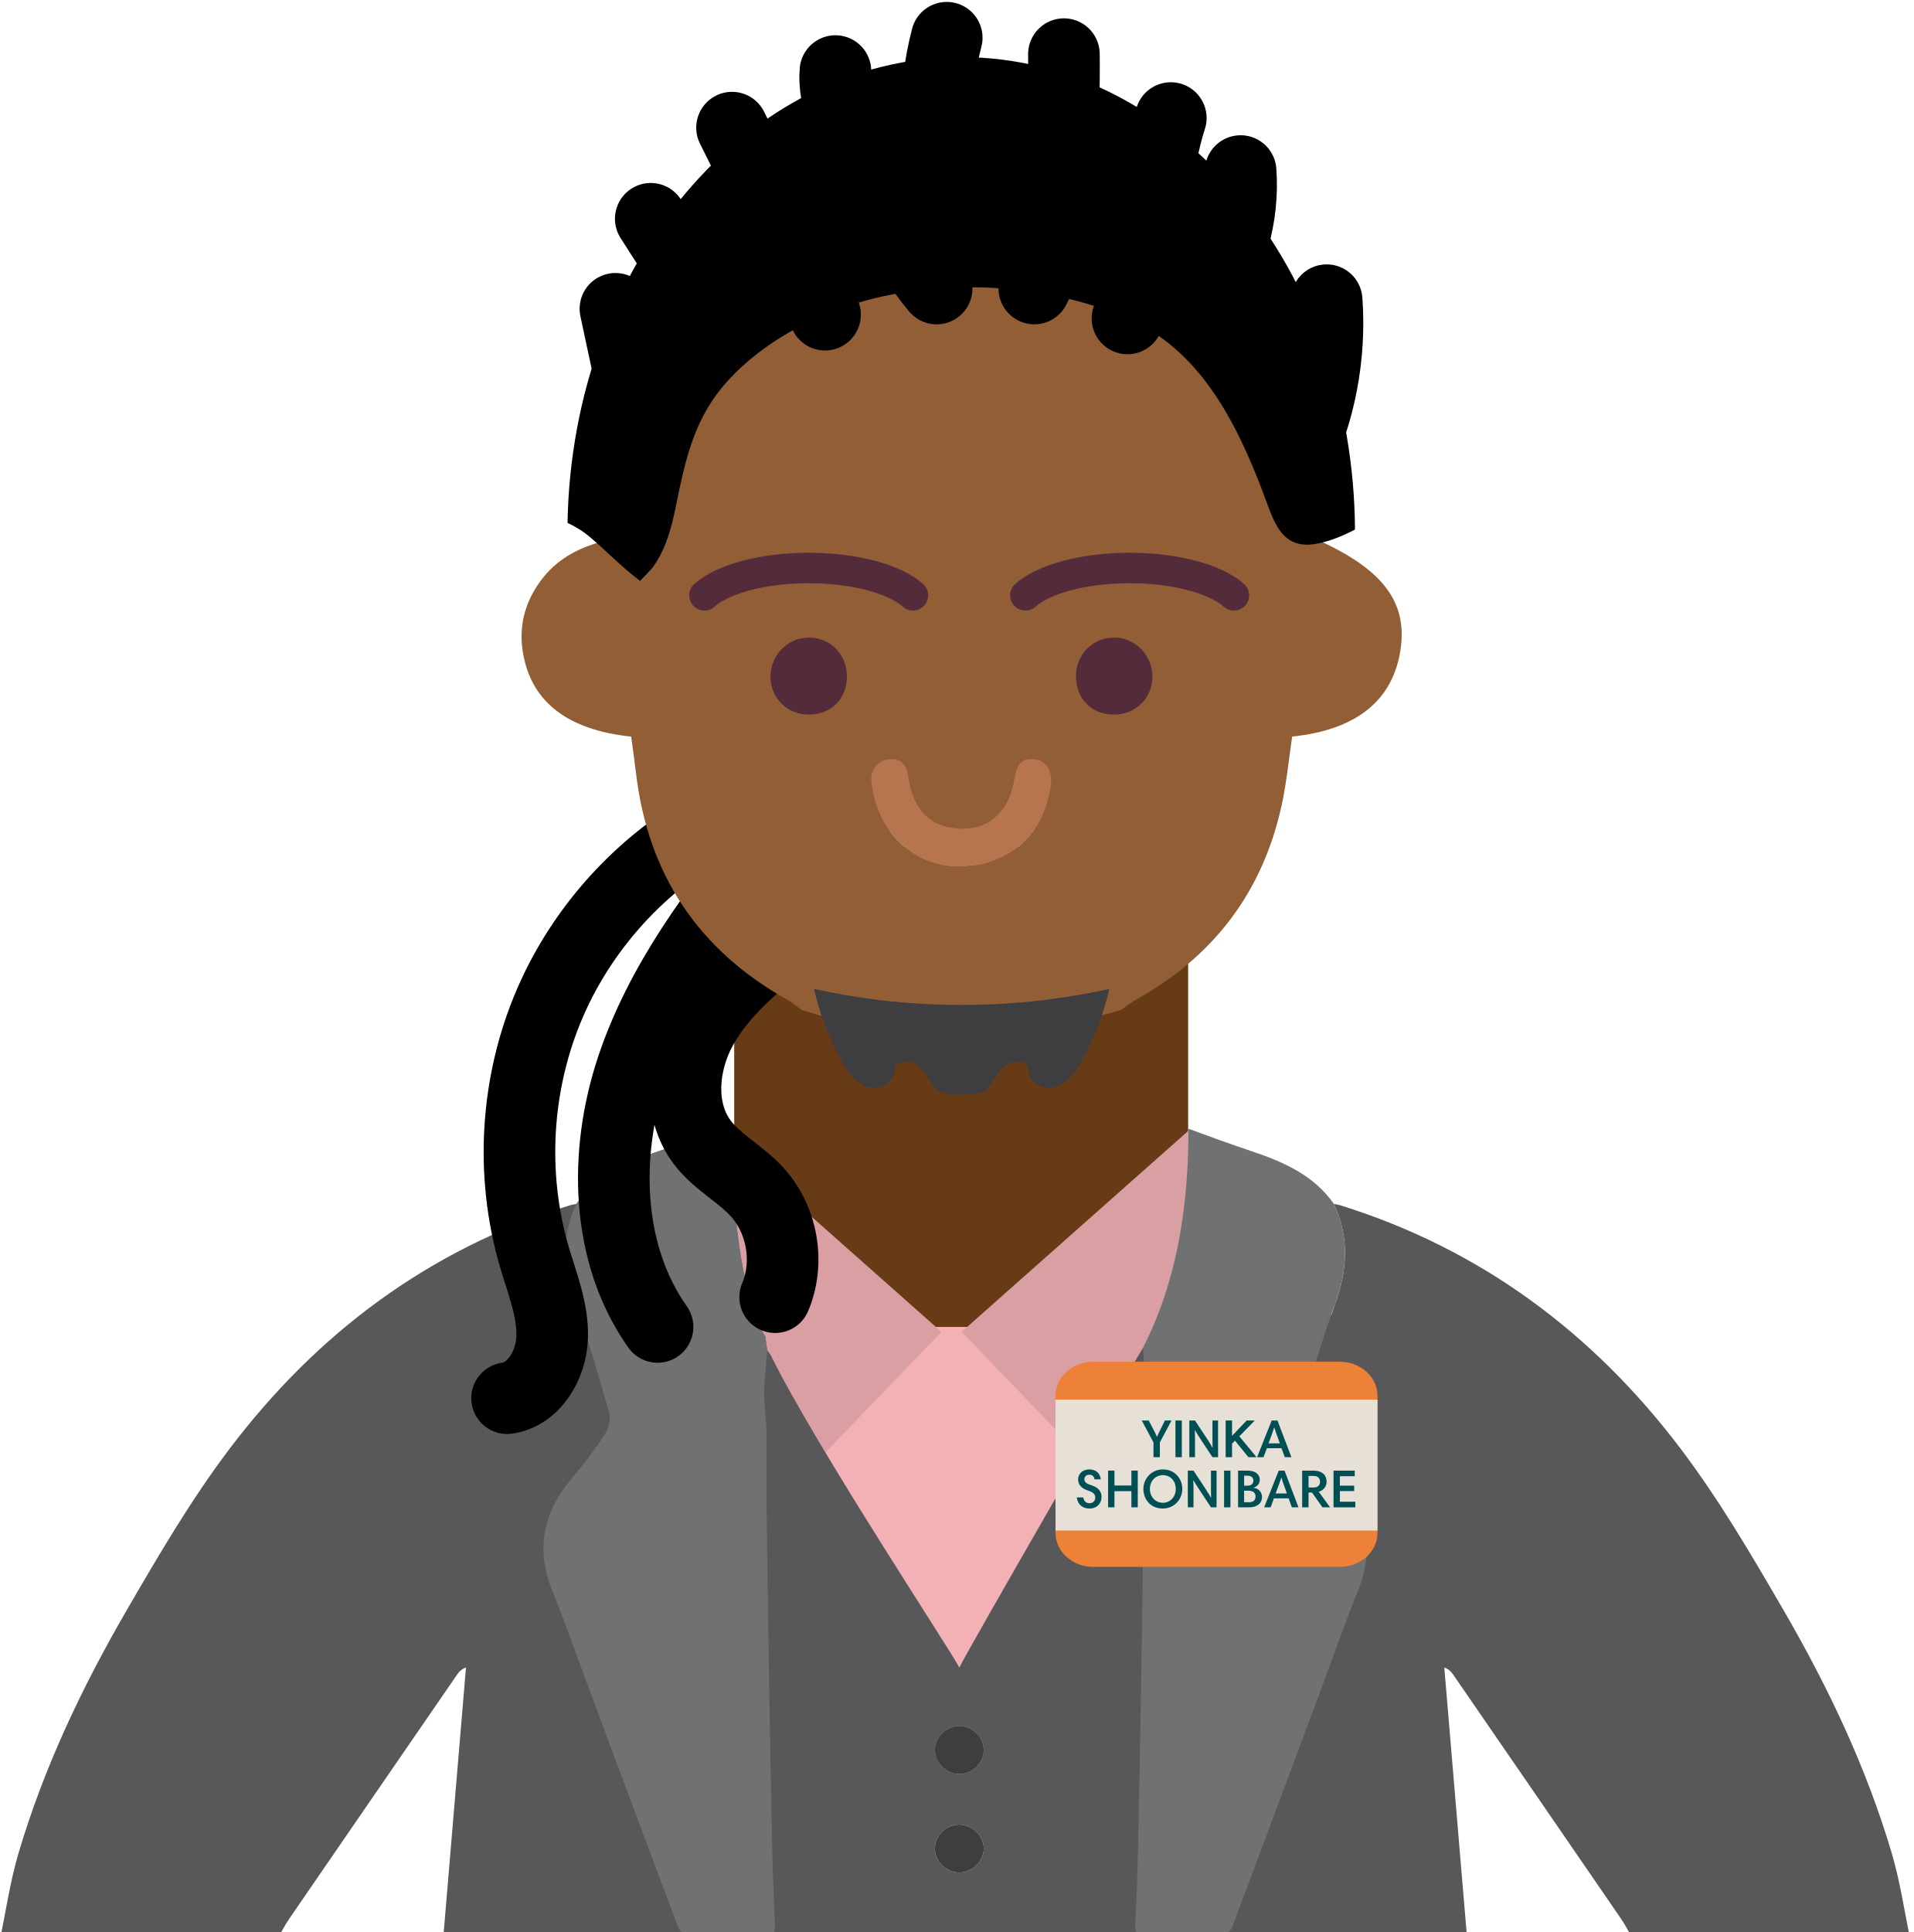
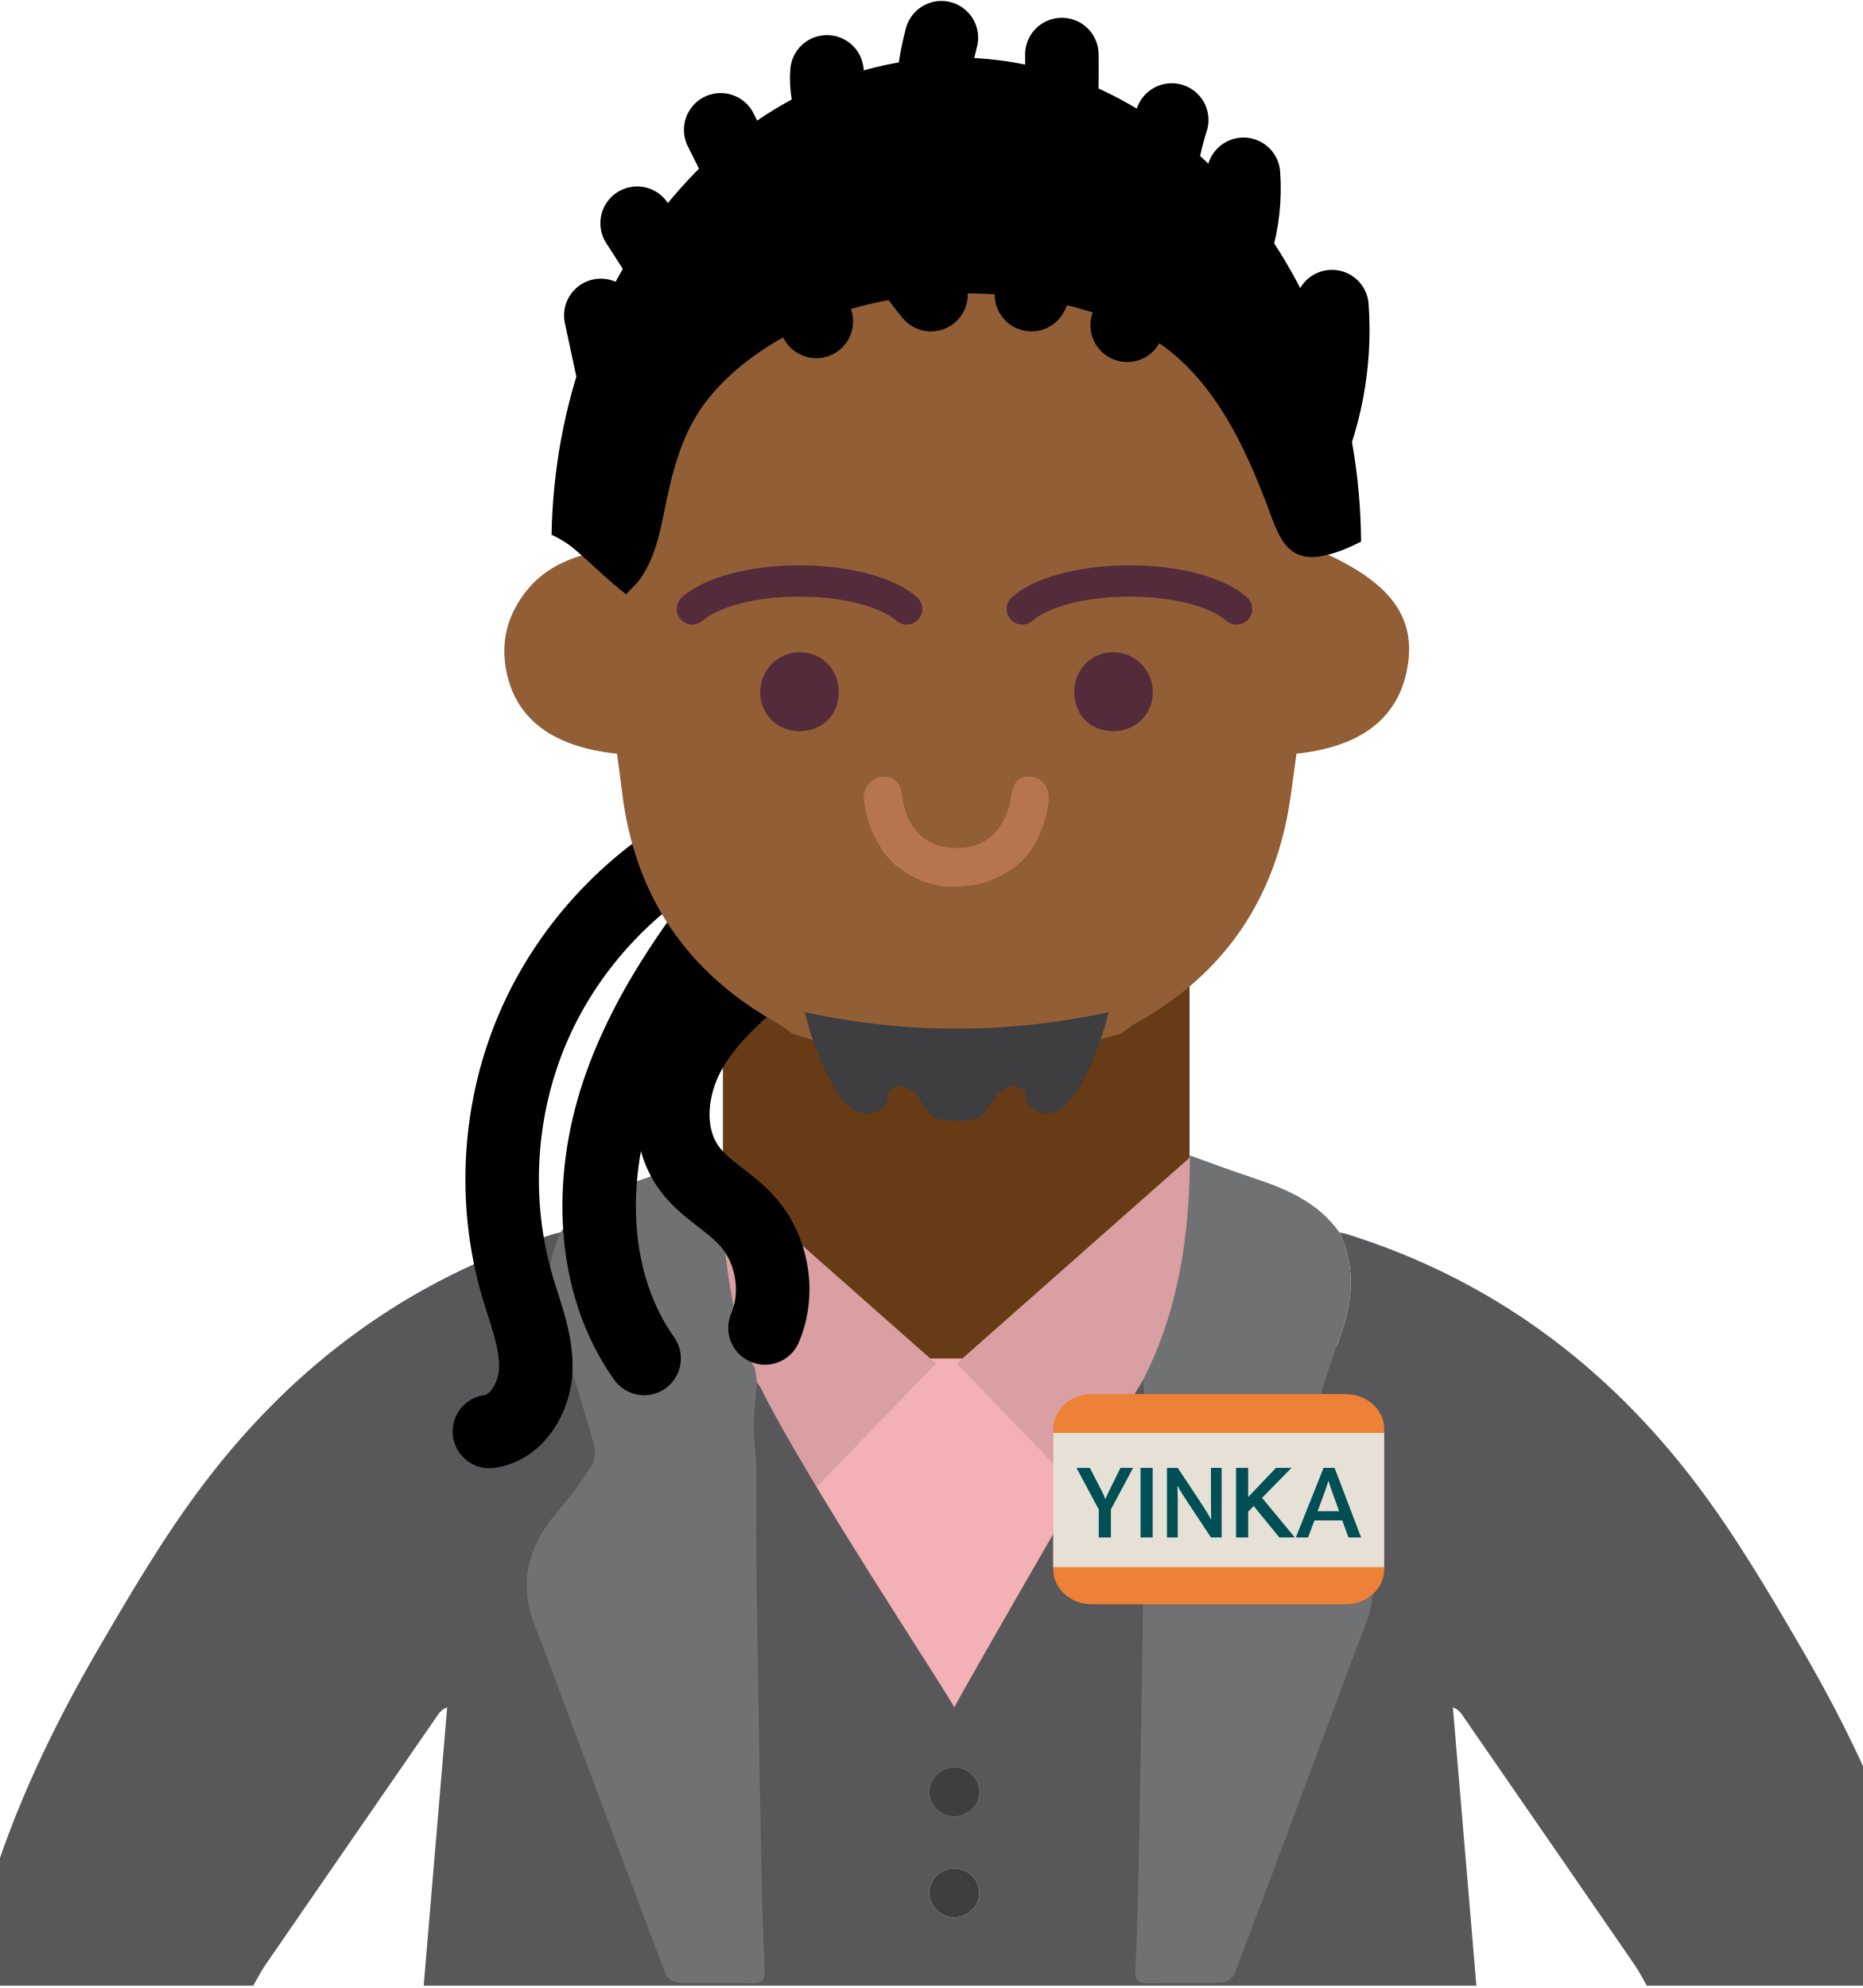
- <svg xmlns="http://www.w3.org/2000/svg" viewBox="0 0 1659 1675" xml:space="preserve" style="fill-rule:evenodd;clip-rule:evenodd;stroke-linecap:round;stroke-miterlimit:10">
-   <path style="fill:#673b15;fill-rule:nonzero" d="M636.617 734.375h393.596v714.604H636.617z" />
-   <path style="fill:#f4b1b5;fill-rule:nonzero" d="M560.821 1150.42h486.825v387.592H560.821z" />
-   <path d="M816.275 1154.66 618.896 979.677l-23.609 68.333 110.492 221.525 110.496-114.875Z" style="fill:#d99fa2;fill-rule:nonzero" />
-   <path d="m833.817 1154.66 197.37-174.983 23.617 68.333-110.508 221.525-110.479-114.875Z" style="fill:#d99fa2;fill-rule:nonzero" />
-   <path d="M1640.42 1607.08c-22.009-74.613-55.367-144.7-94.434-211.942-27.512-47.383-55.416-95.025-88.433-138.729-75.638-100.1-172.821-173.192-295.279-211.421-1.846-.579-3.788-.821-5.684-1.216 13.734 29.333 11.659 58.254.563 88.191-.913 2.488-1.625 5.046-2.517 7.55-23.037-4.12-46.596-5.762-69.787-5.137-23.175.621-50.309.775-70.967 12.566-11.946 6.825-20.071 16.067-25.846 26.805-.333-1.03-148.533 256.095-156.233 271.979-6.142-12.809-124.183-191.159-163.321-270.404-.825-1.68-2.162-3.121-3.254-4.7-.508-3.955-1.167-7.909-1.729-11.871-17.009-26.721-29.154-96.175-29.154-177.908 0-1.821.054-3.575.066-5.396-20.721 7.654-41.433 15.308-62.375 22.312-28.2 9.429-54.687 20.854-72.271 46.017-1.9.396-3.845.637-5.679 1.216-122.471 38.23-219.658 111.321-295.296 211.421-33.016 43.704-60.912 91.346-88.425 138.73-39.062 67.245-72.42 137.329-94.433 211.941-7.146 24.192-10.721 49.413-15.929 74.171h240.429c3.438-5.929 6.508-12.083 10.363-17.721 48.379-70.516 96.87-140.954 145.345-211.396 1.675-2.454 3.525-4.775 7.9-6.454-6.608 78.521-13.208 157.038-19.816 235.571h887.929c-6.608-78.533-13.221-157.05-19.829-235.571 4.366 1.679 6.212 4 7.9 6.454 48.475 70.442 96.966 140.884 145.35 211.396 3.854 5.638 6.912 11.792 10.35 17.721h240.425c-5.208-24.758-8.788-49.983-15.929-74.175Zm-587.467-392.492c-.783.971-.879.592 0 0ZM832.04 1623.484c-11.125.117-21.116-9.25-21.454-20.133-.362-11.309 9.471-21.371 20.942-21.442 11.579-.079 21.537 9.633 21.462 20.929-.091 10.884-9.825 20.509-20.95 20.646Zm-.341-85.462c-11.496-.03-21.379-9.98-21.117-21.284.25-10.866 10.171-20.341 21.279-20.296 11.088.046 20.942 9.596 21.125 20.463.188 11.296-9.729 21.117-21.287 21.117Z" style="fill:#58585a;fill-rule:nonzero" />
-   <path d="M831.521 1581.9c11.579-.079 21.537 9.633 21.462 20.929-.091 10.883-9.825 20.508-20.95 20.646-11.125.117-21.116-9.25-21.454-20.133-.362-11.305 9.475-21.367 20.942-21.442Z" style="fill:#3e3d40;fill-rule:nonzero" />
-   <path d="M831.704 1538.02c-11.504-.03-21.387-9.98-21.121-21.284.25-10.866 10.171-20.341 21.279-20.296 11.088.046 20.942 9.596 21.125 20.463.184 11.296-9.733 21.117-21.283 21.117Z" style="fill:#3e3d40;fill-rule:nonzero" />
-   <path d="M667.1 1471.65c-.863-52.658-1.696-105.317-2.325-157.963-.296-24.25.167-48.52-.167-72.77-.154-11.071-2.071-22.15-1.954-33.2.129-12.384 1.65-24.742 2.571-37.109-.508-3.954-1.167-7.908-1.729-11.871-17.009-26.72-29.154-96.175-29.154-177.908 0-1.821.054-3.575.066-5.396-20.721 7.654-41.433 15.309-62.375 22.313-28.2 9.429-54.687 20.854-72.271 46.016-13.733 29.334-11.65 58.255-.57 88.192 11.191 30.258 20.054 61.363 28.891 92.375 1.596 5.608-.083 13.717-3.341 18.75-8.784 13.554-18.684 26.508-29.142 38.879-24.625 29.138-31.288 60.804-16.938 96.529 9.171 22.83 17.4 46.05 25.984 69.105 27.766 74.625 55.4 149.279 83.541 223.75 1.263 3.37 6.88 7.125 10.592 7.262 20.796.696 41.642.013 62.446.5 8.267.179 11.096-2.396 10.696-10.517-1.146-23.375-1.904-46.787-2.434-70.17-.954-42.242-1.691-84.505-2.387-126.767Z" style="fill:#707173;fill-rule:nonzero" />
-   <path d="M1160.76 1281.96c-10.462-12.37-20.375-25.324-29.15-38.879-3.262-5.033-4.946-13.141-3.354-18.75 8.854-31.012 17.708-62.116 28.896-92.375 11.096-29.937 13.171-58.858-.562-88.191-17.588-25.163-44.067-36.588-72.275-46.017-18.055-6.033-35.938-12.588-53.796-19.163-.063 46.959-4.338 121.021-38.913 188.717-.166 1.096-.35 2.213-.483 3.304.925 12.371 2.442 24.729 2.558 37.109.121 11.045-1.792 22.129-1.937 33.2-.334 24.25.116 48.52-.184 72.77-.62 52.646-1.458 105.305-2.321 157.963-.695 42.263-1.441 84.525-2.379 126.771-.529 23.383-1.291 46.792-2.425 70.171-.412 8.121 2.425 10.696 10.684 10.516 20.812-.487 41.637.196 62.433-.5 3.733-.137 9.342-3.896 10.612-7.262 28.138-74.471 55.784-149.125 83.542-223.75 8.579-23.054 16.804-46.275 25.975-69.104 14.363-35.725 7.696-67.392-16.921-96.53Z" style="fill:#707173;fill-rule:nonzero" />
-   <path d="M624.85 284.292c-20.2-31.534-40.396-63.071-60.596-94.609" style="fill:none;fill-rule:nonzero;stroke:#000;stroke-width:62.09px" />
-   <path d="M1043.6 259.837c23.421-31.816 35.029-72.129 32.104-111.533" style="fill:none;fill-rule:nonzero;stroke:#000;stroke-width:62.09px" />
-   <path d="M1123.43 401.2c21.029-43.567 30.396-92.692 26.88-140.942" style="fill:none;fill-rule:nonzero;stroke:#000;stroke-width:62.09px" />
-   <path d="M560.821 394.687c-9.075-42.316-18.138-84.637-27.2-126.958" style="fill:none;fill-rule:nonzero;stroke:#000;stroke-width:62.09px" />
-   <path d="M629.683 707.979c-67.471 33.742-122.462 91.767-152.537 160.954-30.071 69.184-34.996 148.975-13.654 221.325 6.72 22.8 16.05 45.521 15.27 69.271-.775 23.754-15.558 49.342-39.091 52.663" style="fill:none;fill-rule:nonzero;stroke:#000;stroke-width:62.09px" />
-   <path d="M670.217 727.379c-49.421 60.458-97.355 124.304-122.075 198.367-24.73 74.079-23.017 160.887 22.012 224.679" style="fill:none;fill-rule:nonzero;stroke:#000;stroke-width:62.09px" />
-   <path d="M678.879 816.342c-26.779 22.087-54.208 44.954-70.829 75.416-16.629 30.467-20.1 70.759.771 98.5 12.908 17.142 33.108 27.288 47.596 43.113 22.012 24.054 28.404 61.208 15.704 91.225" style="fill:none;fill-rule:nonzero;stroke:#000;stroke-width:62.09px" />
-   <path d="M1139.75 466.937c7.262-45.866 9.337-91.783-12.584-135.295-37.65-126.675-154.841-219.125-293.75-219.125-139.441 0-256.941 93.17-294.145 220.595-20.705 42.317-19.005 88.08-11.542 134.955-22.813 5.333-42.338 14.633-56.617 32.483-14.629 18.287-21.283 39.292-18.091 62.5 6.095 44.308 37.858 69.662 94.262 75.596 1.375 10.325 2.917 20.883 4.163 31.479 10.325 88.062 54.208 153.646 131.57 196.892 4.238 2.366 7.984 5.612 11.963 8.462 16.129 4.758 32.029 10.638 48.45 13.958 17.525 3.534 35.525 6.263 53.35 6.475 34.854.413 69.833.184 104.562-2.516 18.405-1.425 36.35-8.579 54.492-13.217 5.533-1.425 10.992-3.121 16.479-4.696 4.317-3.021 8.417-6.429 12.975-8.975 66.95-37.304 109.442-93.075 125.921-167.983 4.35-19.746 6.225-40.029 9.217-59.921 55.887-5.879 87.412-31.358 93.962-75.525 6.188-41.596-15.975-70.437-74.637-96.142ZM853.704 748.804c-6.533 1.871-13.596 1.833-20.413 2.683-26.008.575-48.429-11.904-62.562-32.241 20.242 4.204 41.2 6.454 62.696 6.454 21.75 0 42.958-2.338 63.433-6.646-9.642 14.004-23.754 24.167-43.154 29.75Z" style="fill:#915e36;fill-rule:nonzero" />
-   <path d="M833.287 751.487c-41.083.909-73.354-30.604-77.841-74.508-.95-9.225 6.321-17.896 14.916-18.683 10.421-.95 15.538 3.583 17.184 15.208 4.241 30 20.687 45.3 48.308 44.946 23.413-.304 39.629-16.446 43.783-43.588 2.046-13.316 7.305-18.075 18.25-16.512 9.763 1.392 15.034 11.179 13.234 22.958-5.292 34.4-23.5 57.734-57.417 67.5-6.537 1.871-13.6 1.829-20.417 2.679Z" style="fill:#b6754e;fill-rule:nonzero" />
-   <path d="M965.521 619.537c-19.342-.162-32.771-14.091-32.559-33.787.2-18.433 14.505-32.842 32.755-32.983 18.3-.138 33.454 15.104 33.516 33.725.042 18.812-14.629 33.2-33.712 33.045Z" style="fill:#532b3a;fill-rule:nonzero" />
-   <path d="M734.329 586.492c0 19.47-13.779 33.129-33.312 33.045-18.463-.083-32.746-14.237-32.955-32.637-.204-18.592 14.817-34.075 33.13-34.133 18.829-.063 33.137 14.504 33.137 33.725Z" style="fill:#532b3a;fill-rule:nonzero" />
-   <path d="M610.796 516.15c15.525-13.971 50.166-23.704 90.396-23.704 40.237 0 74.883 9.737 90.404 23.704" style="fill:none;fill-rule:nonzero;stroke:#532b3a;stroke-width:26.39px;stroke-linejoin:round" />
-   <path d="M889.092 516.15c15.52-13.971 50.158-23.704 90.404-23.704 40.225 0 74.866 9.737 90.383 23.704" style="fill:none;fill-rule:nonzero;stroke:#532b3a;stroke-width:26.39px;stroke-linejoin:round" />
-   <path d="M511.754 465.796c14.2 12.079 26.746 25.208 41.721 36.662-.204-.162.571.463 1.537 1.221 3.3-3.7 9.15-9.171 11.784-12.937 10.954-15.667 15.604-33.946 19.35-52.421 7.55-37.179 14.796-71.638 39.471-101.838 27.733-33.933 70.954-58.837 112.233-72.129 74.287-23.942 168.108-19.646 239.775 11.7 62.737 27.442 93.829 89.004 117.125 149.875 9.625 25.117 15.412 52.129 48.463 45.188 10.879-2.279 21.433-6.646 31.666-12.009-1.5-226.521-153.779-409.6-341.454-409.6-186.092 0-337.3 179.988-341.337 403.829 6.75 3.134 13.32 7.063 19.666 12.459Z" style="fill-rule:nonzero" />
-   <path d="M715.375 272.8c-18.492-37.175-62.154-124.967-80.65-162.133" style="fill:none;fill-rule:nonzero;stroke:#000;stroke-width:62.09px" />
-   <path d="M812.121 250.133c-30.379-35.691-92.488-141.879-87.738-188.508" style="fill:none;fill-rule:nonzero;stroke:#000;stroke-width:62.09px" />
-   <path d="M822.754 177.417c-13.504-46.913-14.158-97.459-1.858-144.705" style="fill:none;fill-rule:nonzero;stroke:#000;stroke-width:62.09px" />
-   <path d="M896.85 250.133c23.571-43.975 26.196-153.296 25.65-203.187" style="fill:none;fill-rule:nonzero;stroke:#000;stroke-width:62.09px" />
-   <path d="M977.617 276.05c12.758-38.342 24.812-135.354 37.562-173.696" style="fill:none;fill-rule:nonzero;stroke:#000;stroke-width:62.09px" />
-   <path d="M705.779 857.392a242.672 242.672 0 0 0 23.463 61.562c5.504 10.05 12.666 20.458 23.679 23.617 11.004 3.179 25.375-5.946 22.737-17.088 3.775-7.379 15.3-6.321 21.513-.833 6.212 5.483 9.387 13.629 14.825 19.887 5.433 6.242 38.221 6.242 43.662 0 5.425-6.262 8.609-14.404 14.821-19.887 6.204-5.483 17.738-6.546 21.496.833-2.638 11.142 11.729 20.263 22.754 17.088 11.004-3.159 18.171-13.567 23.663-23.617 10.579-19.329 18.491-40.112 23.462-61.562-33.742 7.416-77.029 13.875-127.496 13.908-50.941.058-94.621-6.446-128.579-13.908Z" style="fill:#3e3d40;fill-rule:nonzero" />
-   <path d="M1194.38 1210.08v118.9c0 16.279-14.646 29.484-32.742 29.484H947.972c-18.1 0-32.738-13.205-32.738-29.484v-118.9c0-16.308 14.642-29.496 32.738-29.496h213.666c18.096 0 32.742 13.188 32.742 29.496Z" style="fill:#ee8138;fill-rule:nonzero" />
-   <path style="fill:#e6e0d6;fill-rule:nonzero" d="M915.229 1213.49h279.15v113.458h-279.15z" />
-   <path d="m1000.17 1250.59-10.159-19.037h6.063l5.367 10.396c.695 1.337 1.241 2.546 1.662 3.821h.092c.516-1.3 1.029-2.334 1.725-3.788l5.125-10.429h5.762l-10.129 18.979v12.825h-5.517v-12.767h.009Z" style="fill:#004f54;fill-rule:nonzero" />
-   <path style="fill:#004f54;fill-rule:nonzero" d="M1019.21 1231.55h5.521v31.804h-5.521z" />
-   <path d="M1036 1239.88c.063 1.579.154 4.763.154 6.338v17.129h-4.912v-31.804h4.912l9.488 14.367c3.241 4.883 4.762 7.458 5.666 9.216h.088c-.029-1.662-.088-4.666-.088-6.179v-17.404h4.85v31.804h-4.85l-9.033-13.675c-3.942-5.912-5.154-8-6.125-9.792h-.15Z" style="fill:#004f54;fill-rule:nonzero" />
-   <path d="M1070.78 1248.98c-.758.758-1.821 1.913-2.517 2.608v11.763h-5.512v-31.804h5.512v13.341l12.675-13.341h7.063l-13.4 13.704 14.917 18.1h-7.034l-11.704-14.371Z" style="fill:#004f54;fill-rule:nonzero" />
-   <path d="M1102.64 1231.55h5.034l12.066 31.804h-5.733l-2.846-7.796h-12.675l-2.912 7.796h-5.575l12.641-31.804Zm-2.725 19.825h9.821l-2.941-8.184c-.663-1.758-1.33-3.82-1.788-5.483h-.246c-.516 1.725-1.208 3.817-1.846 5.546l-3 8.121Z" style="fill:#004f54;fill-rule:nonzero" />
-   <path d="M949.058 1282.54c-.333-2.363-1.908-4-4.516-4-2.58 0-4.305 1.637-4.305 3.97 0 2.605 2.184 3.909 5.7 5.03 6.792 2.154 9.184 5.7 9.184 10.491 0 4.667-3.363 9.821-10.459 9.821-5.912 0-10.158-3.337-11.004-9.612h5.609c.512 3.033 2.27 5.033 5.458 5.033 3.212 0 4.942-2.396 4.942-4.912 0-3.034-1.913-4.7-6.155-6.063-6.125-1.971-8.7-5.212-8.7-9.762 0-5.034 4.213-8.584 9.763-8.584 5.696 0 9.483 3.55 9.883 8.584h-5.4v.004Z" style="fill:#004f54;fill-rule:nonzero" />
-   <path d="M981.012 1292.81h-14.7v14.009h-5.487v-31.834h5.487v12.913h14.7v-12.913h5.517v31.834h-5.517v-14.009Z" style="fill:#004f54;fill-rule:nonzero" />
-   <path d="M1008.33 1273.96c10.458 0 16.796 8.096 16.796 16.946 0 9.279-7.217 16.946-16.825 16.946-11.675 0-16.888-9.063-16.888-16.946.004-9.092 7.096-16.946 16.917-16.946Zm-.088 28.921c6.396 0 11.246-5.121 11.246-11.975 0-6.729-4.487-12.004-11.187-12.004-6.367 0-11.246 5.096-11.246 12.004 0 6.854 4.85 11.975 11.187 11.975Z" style="fill:#004f54;fill-rule:nonzero" />
-   <path d="M1034.7 1283.36c.062 1.579.15 4.759.15 6.338v17.129h-4.913v-31.833h4.913l9.487 14.366c3.242 4.913 4.763 7.459 5.671 9.246h.088c-.034-1.696-.088-4.667-.088-6.212v-17.4h4.846v31.833h-4.846l-9.033-13.675c-3.942-5.938-5.154-8.033-6.129-9.792h-.146Z" style="fill:#004f54;fill-rule:nonzero" />
-   <path style="fill:#004f54;fill-rule:nonzero" d="M1061.38 1274.99h5.521v31.833h-5.521z" />
-   <path d="M1073.51 1274.99h8.067c6.575 0 10.729 2.908 10.729 8.062 0 3.608-2.517 5.854-5.458 6.733v.088c4.879.608 7.396 4.063 7.396 7.942 0 5.912-4.763 9.004-10.913 9.004h-9.821v-31.829Zm7.884 4.396h-2.642v8.67h2.854c3.425 0 5.183-1.762 5.183-4.487-.004-2.85-2.154-4.183-5.395-4.183Zm1.237 13.004h-3.883v10.004h4.304c3.733 0 5.612-1.942 5.612-5 .005-3.029-2.15-5.004-6.033-5.004Z" style="fill:#004f54;fill-rule:nonzero" />
-   <path d="M1108.76 1274.99h5.034l12.096 31.833h-5.73l-2.85-7.792h-12.704l-2.879 7.792h-5.612l12.646-31.833Zm-2.701 19.829h9.796l-2.941-8.159c-.634-1.791-1.3-3.82-1.755-5.516h-.245c-.517 1.729-1.213 3.821-1.88 5.55l-2.975 8.125Z" style="fill:#004f54;fill-rule:nonzero" />
-   <path d="M1153.3 1306.83h-6.609l-9.062-12.825h-3.038v12.825h-5.516v-31.833h9.641c8.517 0 11.55 4.666 11.55 9.579 0 4.516-3.125 7.791-6.854 8.7l9.888 13.554Zm-14.217-27.225h-4.487v10.033h4.52c3.517 0 5.459-2.091 5.459-4.941 0-3.213-1.942-5.092-5.492-5.092Z" style="fill:#004f54;fill-rule:nonzero" />
-   <path d="M1174.67 1279.84h-12.888v8.183h12.404v4.7h-12.404v9.25h13.4v4.85h-18.912v-31.833h18.4v4.85Z" style="fill:#004f54;fill-rule:nonzero" />
+ <svg xmlns="http://www.w3.org/2000/svg" viewBox="0 0 684 730" xml:space="preserve" style="fill-rule:evenodd;clip-rule:evenodd;stroke-linecap:round;stroke-miterlimit:10">
+   <path style="fill:#673b15;fill-rule:nonzero" d="M265.478 318.306h171.366v310.076H265.478z" />
+   <path style="fill:#f4b1b5;fill-rule:nonzero" d="M232.478 498.835h211.957v168.181H232.478z" />
+   <path d="m343.699 500.674-85.936-75.928-10.279 29.651 48.107 96.123 48.108-49.846Z" style="fill:#d99fa2;fill-rule:nonzero" />
+   <path d="m351.336 500.674 85.933-75.928 10.282 29.651-48.114 96.123-48.101-49.846Z" style="fill:#d99fa2;fill-rule:nonzero" />
+   <path d="M702.519 696.981c-9.582-32.375-24.106-62.787-41.115-91.964-11.979-20.56-24.128-41.232-38.503-60.196-32.931-43.435-75.244-75.15-128.56-91.738-.804-.252-1.649-.356-2.475-.528 5.98 12.728 5.076 25.277.245 38.267-.397 1.08-.707 2.19-1.095 3.276-10.031-1.788-20.288-2.5-30.385-2.229-10.09.269-21.904.336-30.898 5.453-5.201 2.961-8.738 6.971-11.253 11.631-.145-.447-64.669 111.123-68.022 118.015-2.674-5.558-54.067-82.946-71.107-117.332-.359-.729-.942-1.354-1.417-2.039-.221-1.716-.508-3.432-.753-5.151-7.405-11.595-12.693-41.732-12.693-77.197 0-.79.023-1.551.029-2.341-9.022 3.321-18.04 6.642-27.157 9.681-12.278 4.092-23.811 9.049-31.466 19.968-.827.171-1.675.276-2.473.528-53.322 16.588-95.636 48.303-128.568 91.738-14.375 18.963-26.52 39.636-38.499 60.196-17.007 29.179-31.531 59.589-41.115 91.964-3.111 10.497-4.667 21.441-6.935 32.184h104.68c1.496-2.573 2.833-5.243 4.511-7.69 21.064-30.598 42.177-61.161 63.282-91.727.729-1.065 1.535-2.072 3.439-2.8-2.877 34.071-5.75 68.14-8.627 102.217h386.592c-2.877-34.077-5.756-68.146-8.634-102.217 1.902.728 2.705 1.735 3.44 2.8 21.105 30.566 42.218 61.131 63.283 91.727 1.678 2.447 3.01 5.117 4.507 7.69h104.677c-2.267-10.743-3.826-21.689-6.935-32.186ZM446.744 526.674c-.341.422-.383.257 0 0Zm-96.182 177.425c-4.844.051-9.194-4.013-9.341-8.736-.158-4.907 4.123-9.273 9.118-9.304 5.041-.034 9.377 4.18 9.344 9.082-.04 4.722-4.278 8.899-9.121 8.958Zm-.149-37.083c-5.005-.013-9.308-4.33-9.194-9.235.109-4.715 4.428-8.827 9.265-8.807 4.827.02 9.117 4.164 9.197 8.879.082 4.902-4.236 9.163-9.268 9.163Z" style="fill:#58585a;fill-rule:nonzero" />
+   <path d="M350.337 686.057c5.041-.034 9.377 4.18 9.344 9.082-.04 4.722-4.277 8.899-9.121 8.958-4.844.051-9.194-4.013-9.341-8.736-.158-4.905 4.125-9.271 9.118-9.304Z" style="fill:#3e3d40;fill-rule:nonzero" />
+   <path d="M350.417 667.016c-5.009-.013-9.312-4.33-9.196-9.235.109-4.715 4.428-8.827 9.265-8.807 4.827.02 9.117 4.164 9.197 8.879.08 4.902-4.238 9.163-9.266 9.163Z" style="fill:#3e3d40;fill-rule:nonzero" />
+   <path d="M278.75 638.219c-.375-22.849-.738-45.699-1.012-68.542-.129-10.523.073-21.054-.073-31.576-.067-4.804-.901-9.612-.85-14.406.056-5.374.718-10.736 1.119-16.102-.221-1.716-.508-3.432-.753-5.151-7.405-11.594-12.693-41.731-12.693-77.197 0-.79.023-1.551.029-2.341-9.022 3.321-18.04 6.643-27.157 9.682-12.278 4.091-23.811 9.049-31.466 19.967-5.98 12.728-5.072 25.277-.249 38.267 4.873 13.13 8.732 26.626 12.579 40.083.695 2.434-.036 5.952-1.455 8.136-3.824 5.881-8.134 11.502-12.688 16.87-10.721 12.643-13.622 26.384-7.374 41.885 3.993 9.906 7.576 19.982 11.313 29.985 12.089 32.381 24.12 64.775 36.373 97.088.549 1.463 2.995 3.092 4.611 3.152 9.055.302 18.13.005 27.188.217 3.6.077 4.831-1.04 4.657-4.564-.499-10.142-.829-20.301-1.059-30.448-.416-18.329-.737-36.667-1.04-55.005Z" style="fill:#707173;fill-rule:nonzero" />
+   <path d="M493.682 555.911c-4.555-5.368-8.871-10.989-12.691-16.87-1.421-2.184-2.154-5.703-1.461-8.136 3.855-13.457 7.71-26.953 12.581-40.083 4.831-12.99 5.735-25.539-.245-38.267-7.657-10.919-19.186-15.876-31.467-19.967-7.861-2.618-15.647-5.462-23.422-8.315-.027 20.376-1.889 52.512-16.942 81.886-.073.476-.153.96-.211 1.434.403 5.368 1.064 10.73 1.114 16.102.053 4.793-.78 9.602-.843 14.406-.145 10.522.051 21.053-.08 31.576-.27 22.843-.635 45.693-1.011 68.542-.302 18.338-.627 36.676-1.035 55.007-.231 10.146-.563 20.304-1.056 30.448-.18 3.524 1.056 4.641 4.651 4.563 9.062-.211 18.129.085 27.183-.217 1.625-.059 4.067-1.69 4.62-3.151 12.251-32.314 24.288-64.707 36.373-97.088 3.735-10.003 7.317-20.079 11.309-29.985 6.254-15.501 3.351-29.242-7.367-41.885Z" style="fill:#707173;fill-rule:nonzero" />
+   <path d="M260.355 123.009c-8.795-13.682-17.588-27.367-26.382-41.052" style="fill:none;fill-rule:nonzero;stroke:#000;stroke-width:26.99px" />
+   <path d="M442.673 112.398c10.197-13.805 15.251-31.297 13.978-48.395" style="fill:none;fill-rule:nonzero;stroke:#000;stroke-width:26.99px" />
+   <path d="M477.431 173.737c9.156-18.904 13.234-40.22 11.703-61.156" style="fill:none;fill-rule:nonzero;stroke:#000;stroke-width:26.99px" />
+   <path d="M232.478 170.911c-3.951-18.361-7.897-36.725-11.843-55.088" style="fill:none;fill-rule:nonzero;stroke:#000;stroke-width:26.99px" />
+   <path d="M262.46 306.852c-29.376 14.641-53.319 39.819-66.413 69.84-13.093 30.02-15.237 64.643-5.945 96.036 2.926 9.893 6.988 19.752 6.649 30.058-.338 10.307-6.774 21.41-17.02 22.85" style="fill:none;fill-rule:nonzero;stroke:#000;stroke-width:26.99px" />
+   <path d="M280.107 315.27c-21.517 26.234-42.386 53.937-53.15 86.074-10.766 32.144-10.021 69.811 9.584 97.491" style="fill:none;fill-rule:nonzero;stroke:#000;stroke-width:26.99px" />
+   <path d="M283.879 353.872c-11.66 9.584-23.602 19.506-30.838 32.724-7.24 13.22-8.752 30.703.335 42.741 5.62 7.438 14.415 11.84 20.723 18.707 9.584 10.437 12.367 26.559 6.837 39.584" style="fill:none;fill-rule:nonzero;stroke:#000;stroke-width:26.99px" />
+   <path d="M484.534 202.261c3.162-19.902 4.065-39.825-5.479-58.706-16.392-54.966-67.416-95.081-127.895-95.081-60.711 0-111.868 40.428-128.067 95.719-9.014 18.362-8.274 38.219-5.025 58.558-9.932 2.315-18.433 6.35-24.65 14.095-6.369 7.936-9.266 17.05-7.877 27.12 2.654 19.226 16.483 30.227 41.041 32.802.599 4.48 1.27 9.061 1.812 13.659 4.496 38.211 23.602 66.669 57.284 85.434 1.845 1.027 3.476 2.435 5.209 3.672 7.022 2.064 13.945 4.616 21.094 6.056 7.63 1.534 15.467 2.718 23.228 2.81 15.175.179 30.404.08 45.525-1.092 8.013-.618 15.826-3.723 23.725-5.735 2.409-.618 4.786-1.354 7.175-2.037 1.879-1.311 3.664-2.79 5.649-3.895 29.149-16.187 47.649-40.386 54.824-72.89 1.894-8.568 2.71-17.369 4.013-26 24.333-2.551 38.058-13.607 40.91-32.771 2.694-18.049-6.955-30.564-32.496-41.718ZM359.993 324.567c-2.844.812-5.919.795-8.887 1.164-11.324.25-21.085-5.165-27.239-13.99 8.813 1.824 17.938 2.801 27.297 2.801 9.47 0 18.704-1.015 27.618-2.884-4.198 6.077-10.342 10.486-18.789 12.909Z" style="fill:#915e36;fill-rule:nonzero" />
+   <path d="M351.106 325.731c-17.887.394-31.937-13.279-33.891-32.33-.414-4.003 2.752-7.765 6.494-8.107 4.537-.412 6.765 1.555 7.482 6.599 1.846 13.018 9.007 19.657 21.032 19.503 10.194-.132 17.254-7.136 19.063-18.913.891-5.779 3.18-7.843 7.946-7.165 4.25.604 6.545 4.851 5.762 9.962-2.304 14.926-10.232 25.051-24.999 29.289-2.846.812-5.921.793-8.889 1.162Z" style="fill:#b6754e;fill-rule:nonzero" />
+   <path d="M408.679 268.477c-8.422-.071-14.268-6.115-14.176-14.661.087-7.999 6.315-14.251 14.261-14.312 7.967-.06 14.565 6.554 14.593 14.634.018 8.163-6.37 14.405-14.678 14.339Z" style="fill:#532b3a;fill-rule:nonzero" />
+   <path d="M308.021 254.138c0 8.448-5.999 14.375-14.504 14.339-8.038-.037-14.257-6.178-14.348-14.162-.089-8.067 6.451-14.786 14.424-14.811 8.198-.027 14.428 6.293 14.428 14.634Z" style="fill:#532b3a;fill-rule:nonzero" />
+   <path d="M254.236 223.615c6.76-6.062 21.842-10.285 39.357-10.285 17.519 0 32.603 4.225 39.361 10.285" style="fill:none;fill-rule:nonzero;stroke:#532b3a;stroke-width:11.47px;stroke-linejoin:round" />
+   <path d="M375.402 223.615c6.758-6.062 21.839-10.285 39.361-10.285 17.513 0 32.596 4.225 39.352 10.285" style="fill:none;fill-rule:nonzero;stroke:#532b3a;stroke-width:11.47px;stroke-linejoin:round" />
+   <path d="M211.115 201.766c6.182 5.241 11.645 10.938 18.164 15.908-.088-.07.249.201.67.53 1.437-1.605 3.984-3.979 5.13-5.614 4.769-6.798 6.794-14.729 8.425-22.746 3.287-16.132 6.442-31.084 17.185-44.188 12.075-14.724 30.892-25.53 48.865-31.298 32.344-10.388 73.192-8.524 104.395 5.077 27.315 11.907 40.851 38.62 50.994 65.032 4.191 10.899 6.711 22.62 21.1 19.608 4.737-.989 9.332-2.884 13.787-5.211-.653-98.29-66.953-177.73-148.664-177.73-81.022 0-146.856 78.099-148.614 175.226 2.939 1.36 5.8 3.065 8.563 5.406Z" style="fill-rule:nonzero" />
+   <path d="M299.769 118.023c-8.052-16.131-27.062-54.225-35.114-70.352" style="fill:none;fill-rule:nonzero;stroke:#000;stroke-width:26.99px" />
+   <path d="M341.89 108.187c-13.226-15.487-40.267-61.563-38.199-81.796" style="fill:none;fill-rule:nonzero;stroke:#000;stroke-width:26.99px" />
+   <path d="M346.52 76.635c-5.88-20.356-6.164-42.289-.809-62.789" style="fill:none;fill-rule:nonzero;stroke:#000;stroke-width:26.99px" />
+   <path d="M378.78 108.187c10.263-19.081 11.406-66.516 11.168-88.165" style="fill:none;fill-rule:nonzero;stroke:#000;stroke-width:26.99px" />
+   <path d="M413.945 119.433c5.555-16.637 10.803-58.732 16.354-75.369" style="fill:none;fill-rule:nonzero;stroke:#000;stroke-width:26.99px" />
+   <path d="M295.591 371.684c2.17 9.326 5.607 18.313 10.215 26.713 2.396 4.361 5.515 8.877 10.309 10.248 4.792 1.379 11.048-2.58 9.9-7.415 1.644-3.202 6.661-2.742 9.366-.361 2.705 2.379 4.087 5.913 6.455 8.629 2.365 2.708 16.641 2.708 19.01 0 2.362-2.717 3.748-6.25 6.453-8.629 2.701-2.38 7.722-2.841 9.359.361-1.149 4.835 5.106 8.792 9.907 7.415 4.791-1.371 7.911-5.887 10.302-10.248 4.606-8.387 8.051-17.405 10.215-26.713-14.691 3.219-33.537 6.021-55.51 6.035-22.179.026-41.196-2.797-55.981-6.035Z" style="fill:#3e3d40;fill-rule:nonzero" />
+   <path d="M508.32 524.722v51.592c0 7.064-6.376 12.793-14.255 12.793h-93.027c-7.881 0-14.254-5.729-14.254-12.793v-51.592c0-7.077 6.375-12.799 14.254-12.799h93.027c7.879 0 14.255 5.722 14.255 12.799Z" style="fill:#ee8138;fill-rule:nonzero" />
+   <path style="fill:#e6e0d6;fill-rule:nonzero" d="M386.782 526.201H508.32v49.231H386.782z" />
+   <path d="m403.517 554.302-8.183-15.283h4.883l4.323 8.346c.561 1.073 1.001 2.043 1.34 3.067h.073c.417-1.044.829-1.873 1.39-3.041l4.128-8.372h4.642l-8.159 15.236v10.296h-4.444v-10.249h.007Z" style="fill:#004f54;fill-rule:nonzero" />
+   <path style="fill:#004f54;fill-rule:nonzero" d="M418.852 539.016h4.447v25.532h-4.447z" />
+   <path d="M432.381 545.709c.051 1.268.124 3.823.124 5.088v13.751h-3.957v-25.532h3.957l7.643 11.533c2.611 3.92 3.836 5.988 4.564 7.399h.071c-.024-1.335-.071-3.746-.071-4.961v-13.971h3.907v25.532h-3.907l-7.276-10.978c-3.175-4.747-4.152-6.423-4.934-7.861h-.121Z" style="fill:#004f54;fill-rule:nonzero" />
+   <path d="M460.393 553.011c-.611.609-1.466 1.535-2.027 2.094v9.443h-4.44v-25.532h4.44v10.71l10.21-10.71h5.689l-10.794 11.001 12.016 14.531h-5.666l-9.428-11.537Z" style="fill:#004f54;fill-rule:nonzero" />
+   <path d="M486.056 539.016h4.054l9.72 25.532h-4.618l-2.292-6.259h-10.21l-2.346 6.259h-4.491l10.183-25.532Zm-2.195 15.915h7.911l-2.37-6.57c-.534-1.411-1.071-3.067-1.44-4.402h-.198c-.416 1.385-.973 3.064-1.487 4.453l-2.416 6.519Z" style="fill:#004f54;fill-rule:nonzero" />
</svg>
